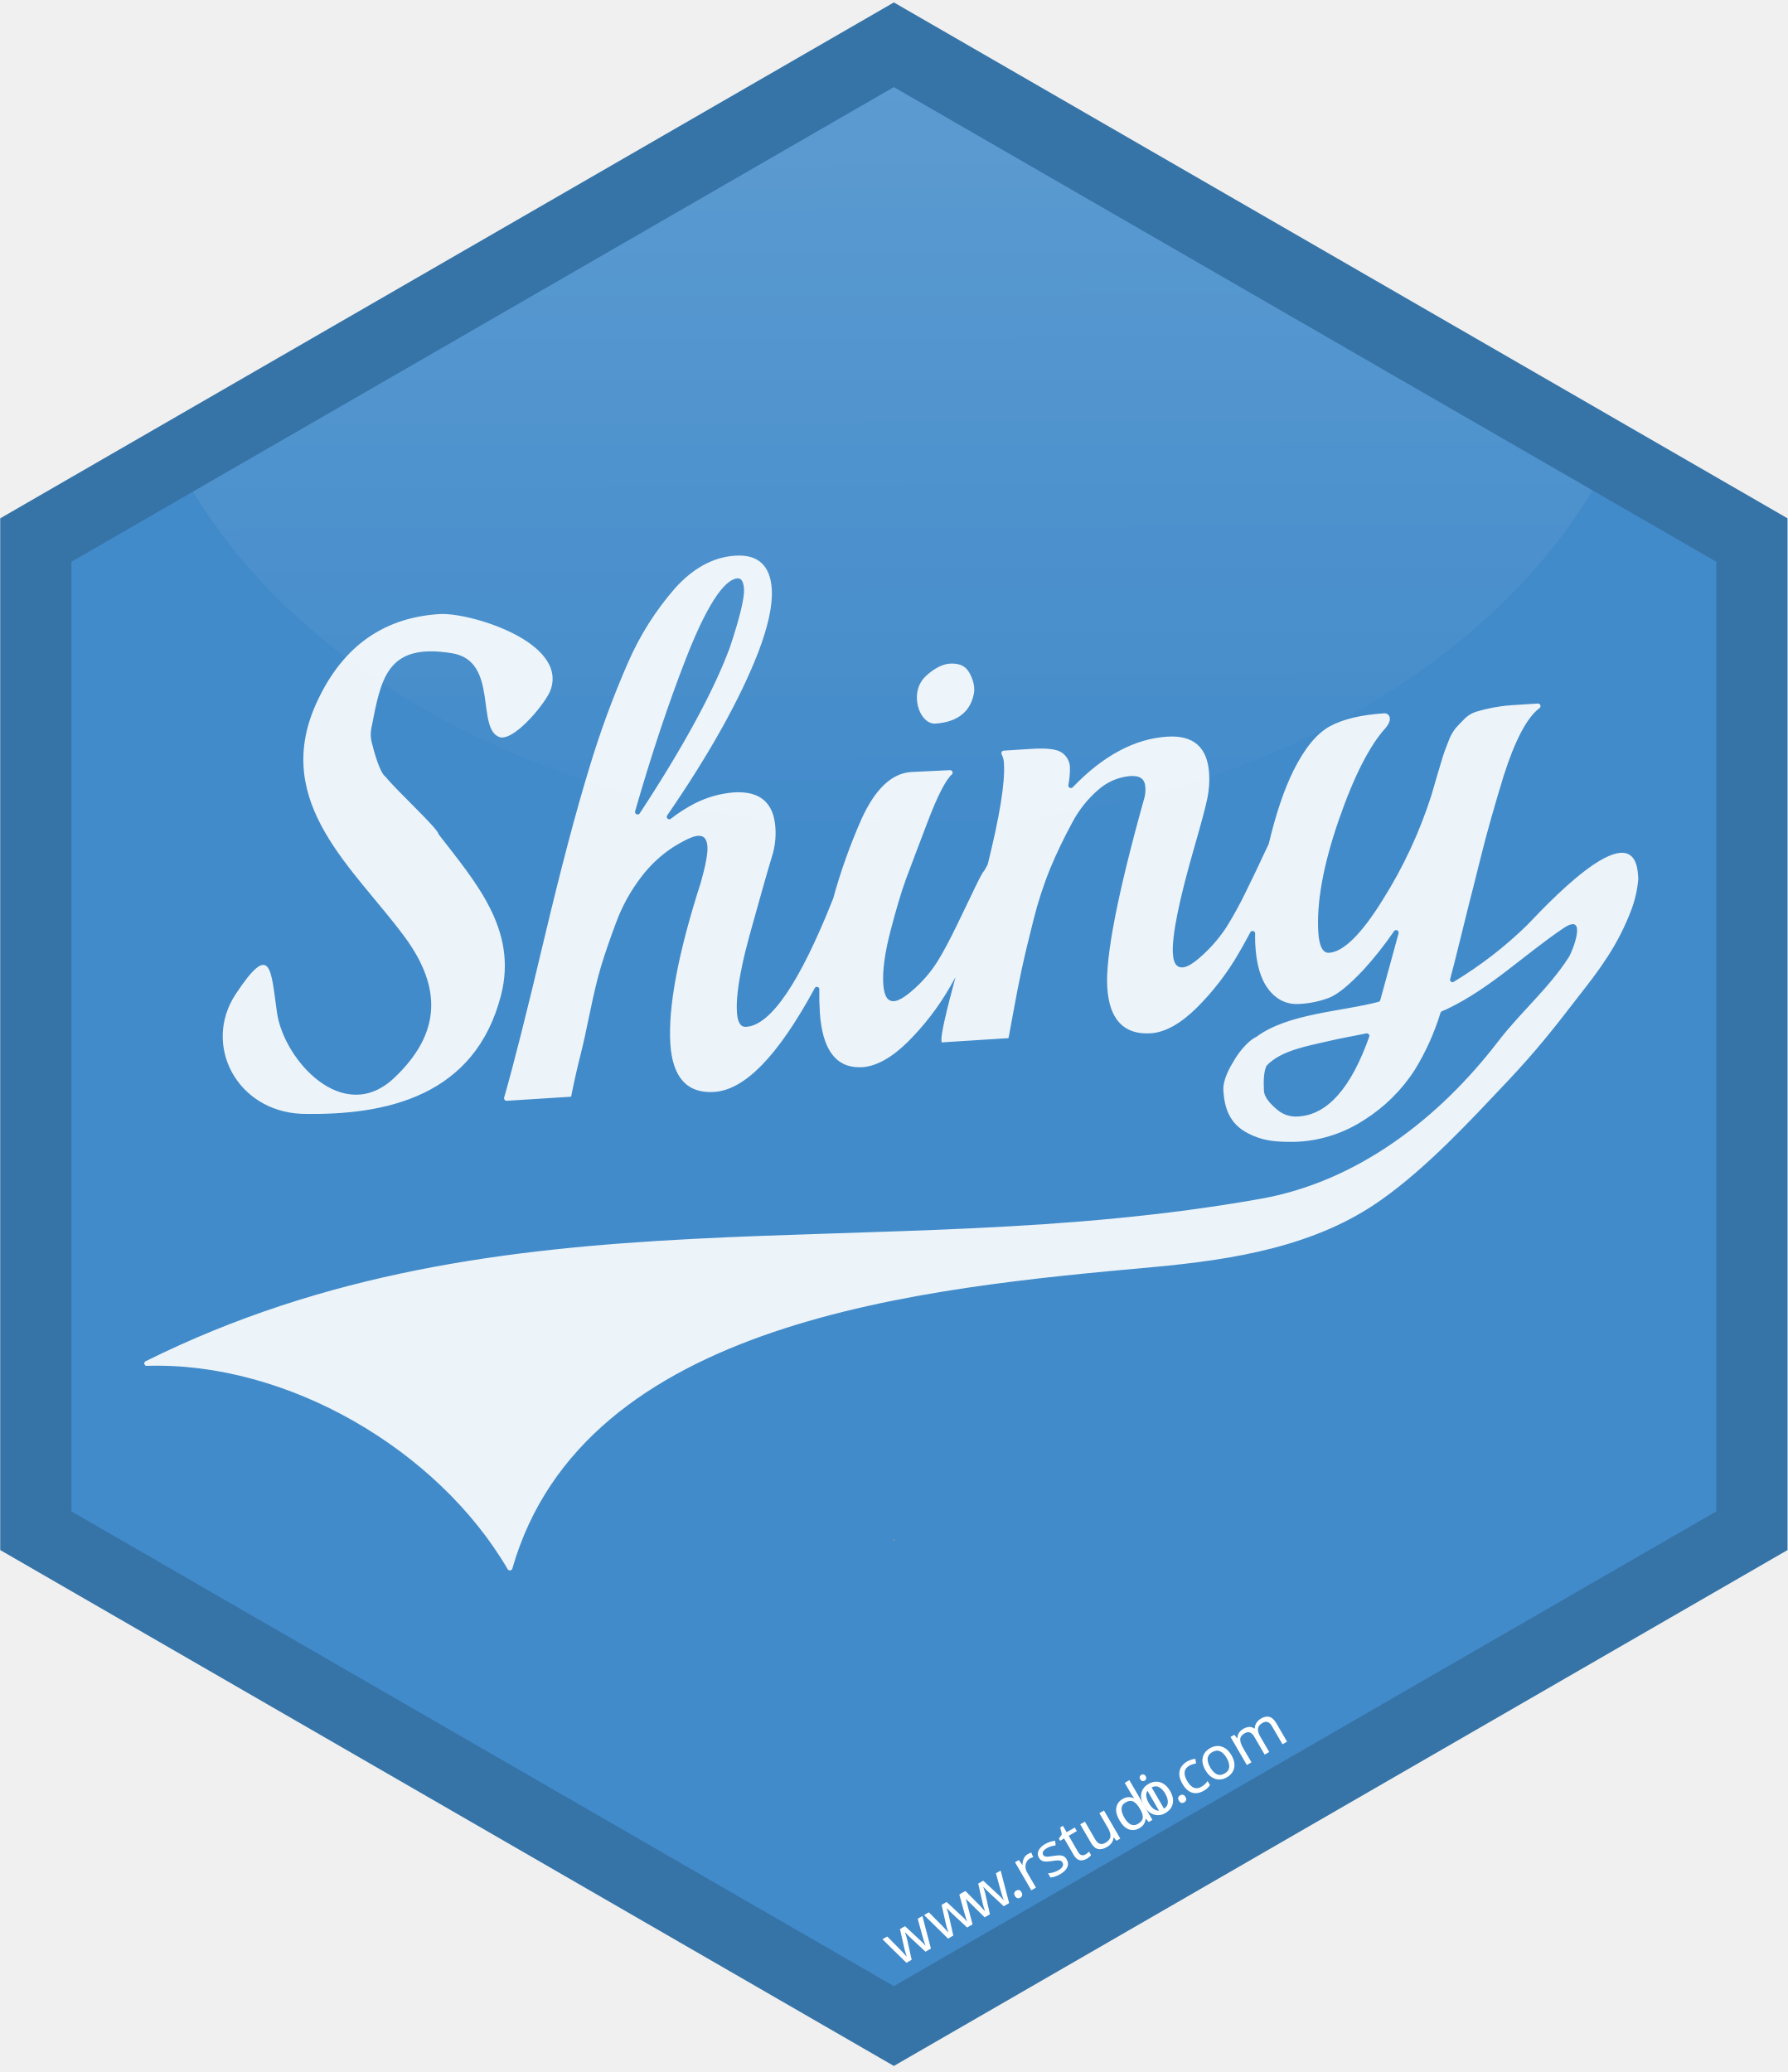
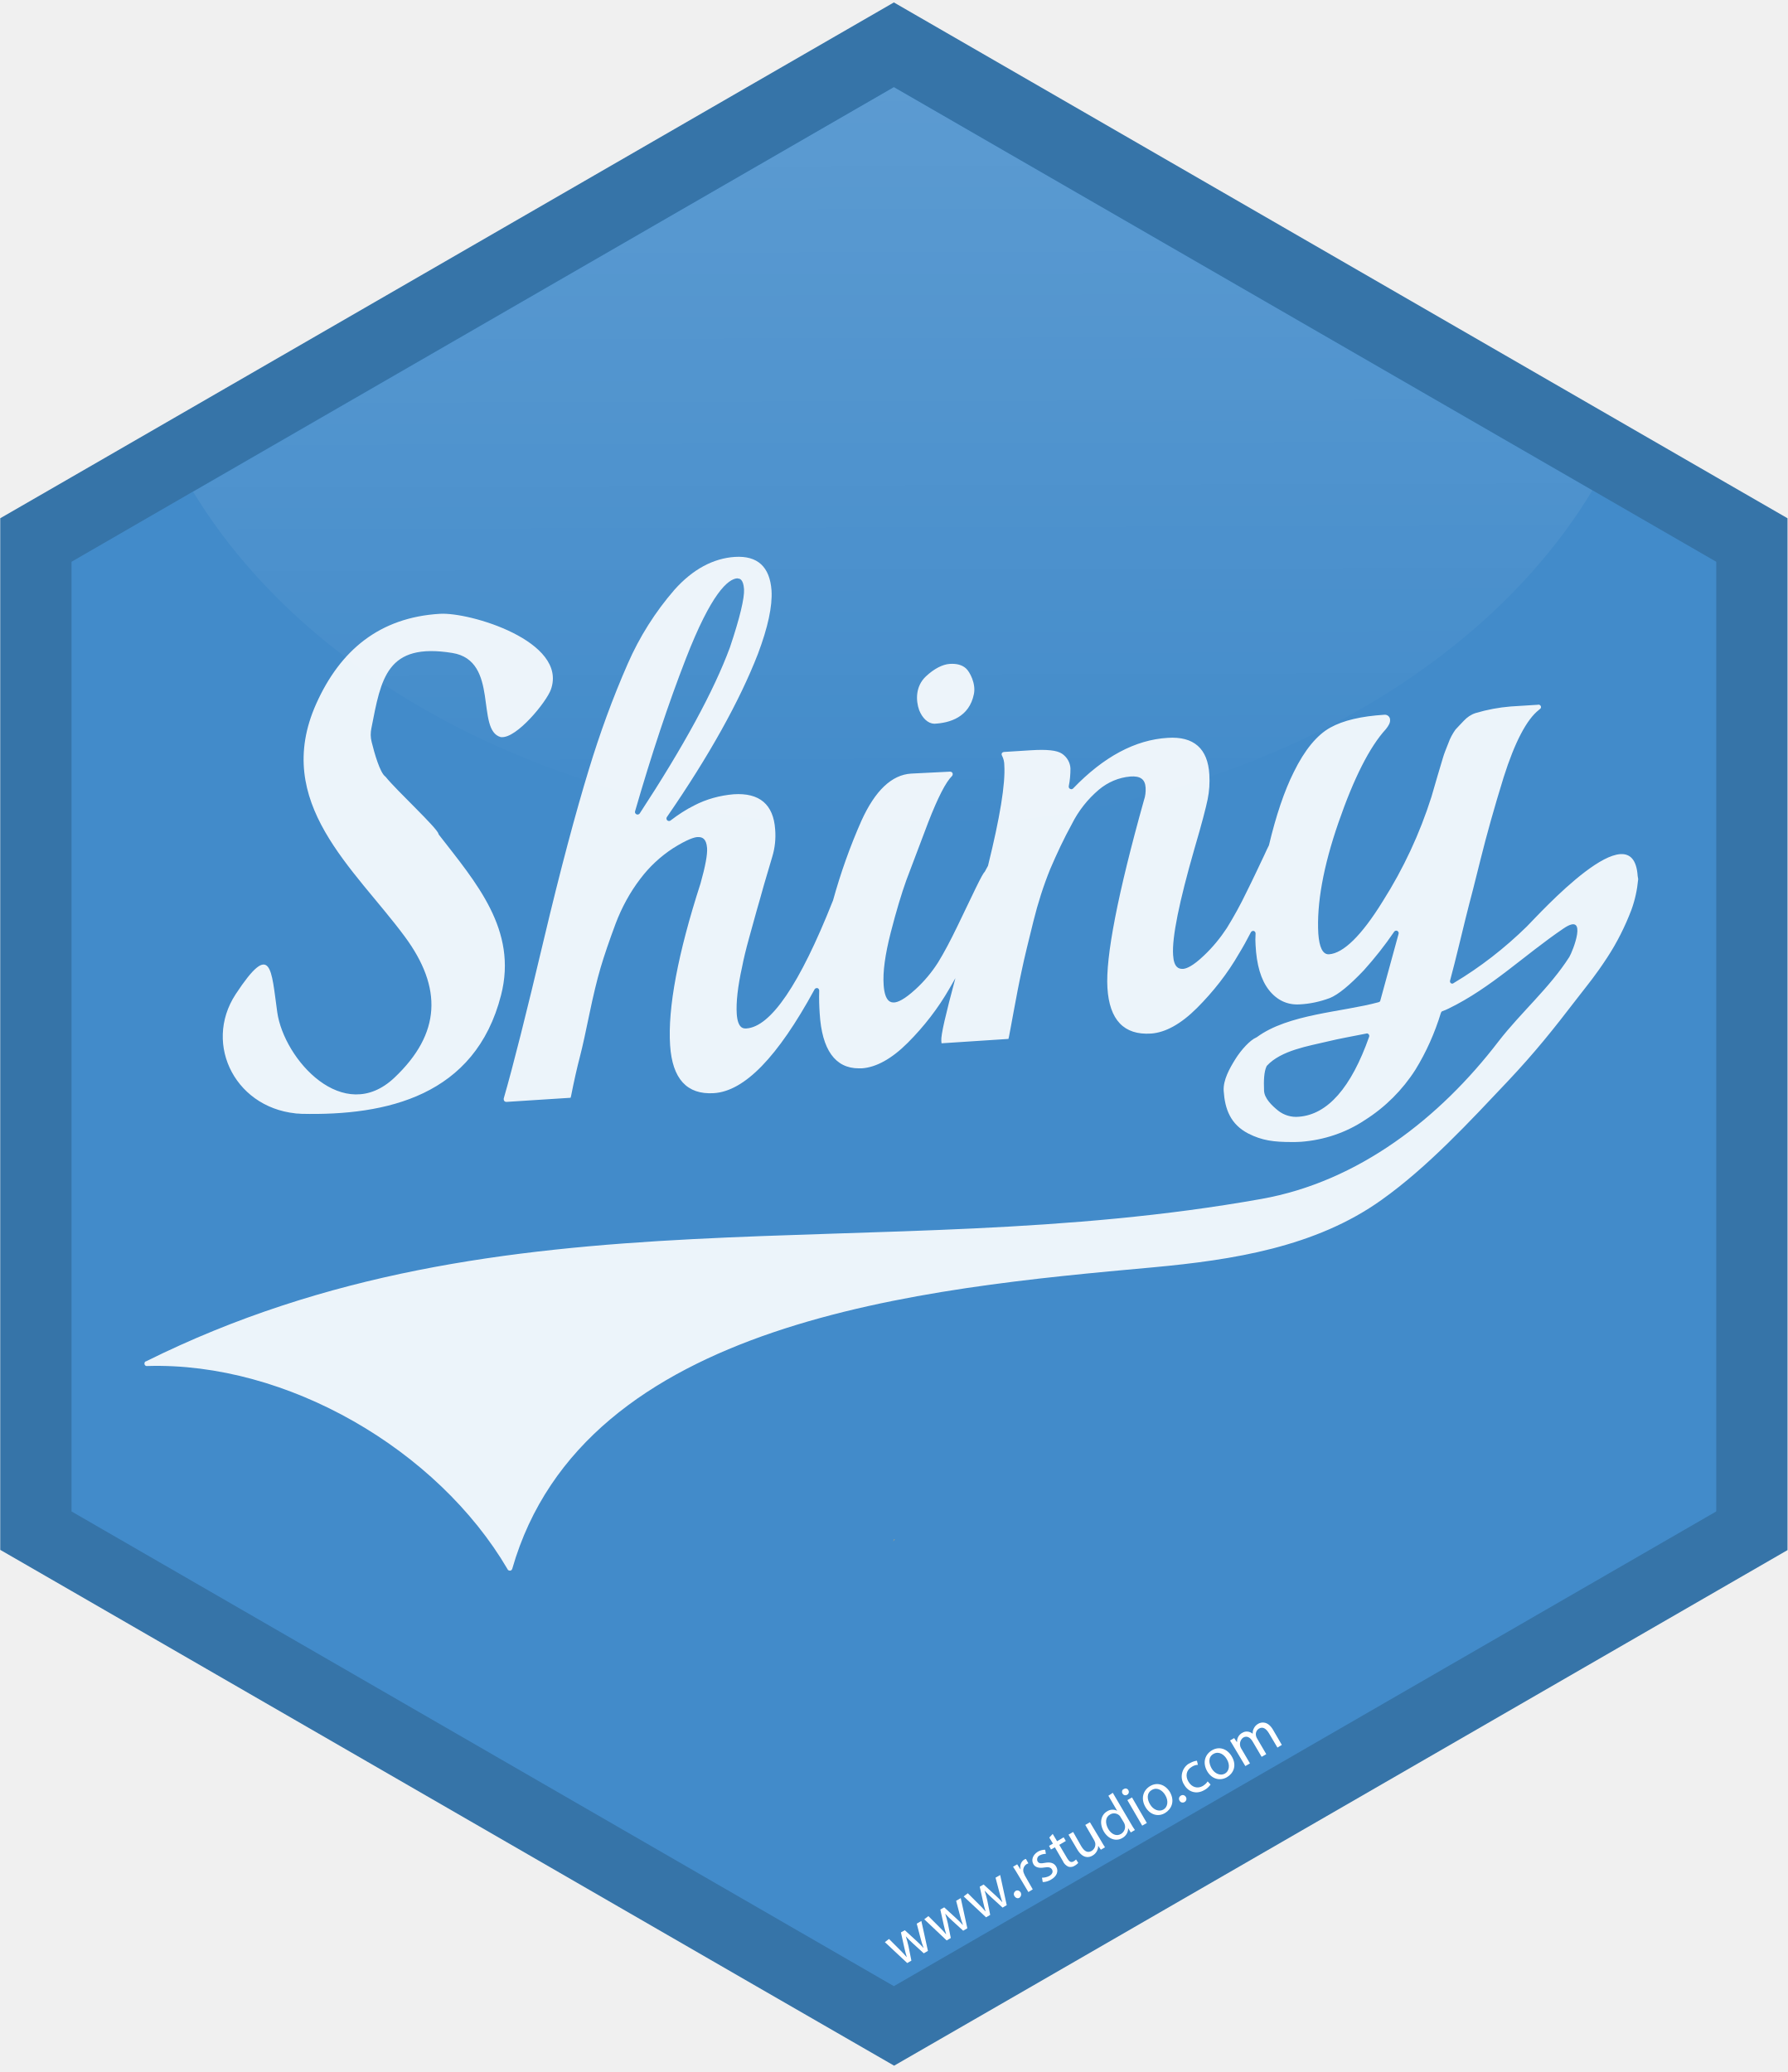
- <svg xmlns="http://www.w3.org/2000/svg" id="Layer_1" data-name="Layer 1" viewBox="0 0 735 852">
-   <defs>
-     <style>.cls-1{fill:none;}.cls-2{clip-path:url(#clip-path);}.cls-3{fill:#428bca;}.cls-4{opacity:0.25;fill:url(#linear-gradient);}.cls-5{fill:#3674a8;}.cls-6{fill:#e6b35a;}.cls-7{font-size:25px;font-family:MyriadPro-Regular, Myriad Pro;}.cls-13,.cls-7{fill:#fff;}.cls-8{letter-spacing:0.01em;}.cls-9{letter-spacing:-0.04em;}.cls-10{letter-spacing:-0.02em;}.cls-11{letter-spacing:-0.01em;}.cls-12{letter-spacing:0em;}.cls-13{opacity:0.9;}</style>
-     <clipPath id="clip-path">
-       <polygon class="cls-1" points="369.51 7.4 728.21 214.47 728.21 636.62 369.51 845.03 2.79 636.62 2.79 214.47 369.51 7.4" />
-     </clipPath>
-     <linearGradient id="linear-gradient" x1="366.25" y1="-122.39" x2="367.55" y2="341.13" gradientUnits="userSpaceOnUse">
-       <stop offset="0" stop-color="#fff" stop-opacity="0.83" />
-       <stop offset="0.56" stop-color="#fff" stop-opacity="0.37" />
-       <stop offset="1" stop-color="#fff" stop-opacity="0" />
-     </linearGradient>
-   </defs>
-   <g class="cls-2">
-     <circle class="cls-3" cx="365.5" cy="437.45" r="442.13" />
-     <ellipse class="cls-4" cx="366.89" cy="105.8" rx="315.24" ry="234.63" />
-   </g>
-   <path class="cls-5" d="M705.61,196.21,427.81,35.82,367.5,1,307.19,35.82,29.37,196.22.09,213.13V637.38l29.28,16.91,281.28,162.4,56.85,32.82,56.85-32.82L705.61,654.3l29.3-16.92V213.13Zm0,425.26L367.49,816.68,29.37,621.47V231L367.49,35.82h0L705.61,231Z" />
-   <path class="cls-6" d="M367,633.9c.29-.29.6-.59.93-.89h-.26Z" />
-   <text class="cls-7" transform="matrix(0.86, -0.5, 0.5, 0.86, 369.28, 809.1)">
-     <tspan class="cls-8">ww</tspan>
-     <tspan class="cls-9" x="37.4" y="0">w</tspan>
-     <tspan x="54.82" y="0">.rstudi</tspan>
-     <tspan class="cls-10" x="120.07" y="0">o</tspan>
-     <tspan x="133.2" y="0">.</tspan>
-     <tspan class="cls-11" x="138.37" y="0">c</tspan>
-     <tspan class="cls-12" x="149.42" y="0">om</tspan>
-   </text>
-   <path class="cls-13" d="M123.21,458h-.07C119.88,457.94,122.1,458,123.21,458Zm-.07,0-.65,0,1.68,0H124l-.79,0C123.78,458,124.06,458.06,123.14,458Zm.86,0c34.94.8,71.38-7.29,82-48.83,6.87-26.82-10.33-46.28-25.54-65.93a1.05,1.05,0,0,1-.21-.39c-.58-2.49-17.06-17.66-21.67-23.36a.85.85,0,0,0-.17-.16c-2.19-1.59-4.5-9.68-5.61-14.16a13.13,13.13,0,0,1-.13-5.69c4-20.35,6.19-35.33,33.26-30.85,19.45,3.22,9.39,31.75,19.85,34.61l.24,0c6.3.61,18.58-14.51,20.37-19.59,7-19.78-33.38-31.92-45.68-31.15-24.66,1.54-40.9,14.94-50.8,37-18.25,40.72,15.84,67.77,36.43,95.71,15.57,21.13,14.88,39.9-4.25,58-21,19.91-45.42-7.45-48.2-26.75-2.54-17.69-2.3-30-17.08-7.54C83.25,429.69,97.31,456.87,124,458Zm549.55-96.62a1.17,1.17,0,0,1,0,.15,47.31,47.31,0,0,1-2.85,12.58,99.69,99.69,0,0,1-9.91,19.48c-4.9,7.5-7.49,10.5-12.57,17.11-9.57,12.46-17,21.79-28.21,33.68-15.61,16.51-33,35.42-52,48.9C540.86,512.66,506.71,518,474.29,521,379.46,529.63,240,542.42,210.64,645a1.05,1.05,0,0,1-1.92.24C179.94,596,118.07,559.93,60.59,561.63a1,1,0,0,1-.5-2c147.83-73.41,298.8-38.21,458.37-66.72,39.89-7.13,73.38-33.26,97.53-64.75,9.15-11.93,21-22,29.08-34.7,1.33-2.08,8-18.78-2.38-11.73-16.12,10.91-29.69,24.39-47.21,32.92-.76.37-1.65.75-2.62,1.14a1.07,1.07,0,0,0-.62.66,101.16,101.16,0,0,1-10.51,23.36,67.43,67.43,0,0,1-20.81,20.67,55.46,55.46,0,0,1-26.24,8.93c-1.29.08-2.55.12-3.79.12-7.41,0-12.17-.6-17.86-3.55-7.32-3.79-9.59-10-10.06-17.52-.28-4.46,2.54-9.41,4.82-13.12s6-7.79,8.63-8.93l.18-.1c13-9.65,35.12-10.34,50.15-14.35a1,1,0,0,0,.74-.74L575,383.78a1.05,1.05,0,0,0-1.88-.87,144.2,144.2,0,0,1-12.55,15.87c-5.88,6.25-10.46,10-14,11.45a39.5,39.5,0,0,1-12.4,2.59c-5.05.32-9.29-1.68-12.6-5.94s-5.06-10.39-5.49-18.6c-.07-1.34-.09-2.79-.05-4.35a1.05,1.05,0,0,0-2-.52q-2.48,4.64-4.8,8.64A107.55,107.55,0,0,1,492,414.41c-6.65,6.57-13,10.09-18.86,10.47-11.05.71-17.07-5.64-17.9-18.79-.81-12.6,4.25-38.54,15-77.12a13.64,13.64,0,0,0,.67-5.21c-.22-3.48-2.19-4.9-6.27-4.65a22.68,22.68,0,0,0-12.84,5.42,46.26,46.26,0,0,0-11.16,14.07,199.43,199.43,0,0,0-8.85,18.48,155.64,155.64,0,0,0-6.93,21.36c-2.05,8.06-3.67,14.85-4.81,20.16-1.17,5.47-2.31,11.29-3.39,17.32-.76,4.2-1.7,9.38-1.88,10.19l-.18.77-27.47,1.75-.07-1c-.15-2.39,1.75-10.9,5.77-25.79-.8,1.44-1.59,2.84-2.36,4.17a107.56,107.56,0,0,1-17.2,22.36c-6.64,6.57-13,10.09-18.86,10.47-.42,0-.83,0-1.23,0-9.74,0-15.17-7.62-16.12-22.64q-.29-4.48-.22-9.13a1,1,0,0,0-2-.52C319.8,434.26,306.22,448.2,293.61,449c-11.06.72-17.09-5.93-18-19.66-1-15.29,3.25-37.68,12.54-66.54,2-7.1,2.87-12,2.71-14.6-.25-4-2.06-4.51-3.61-4.51h-.39c-1.32.08-4.13.95-10,4.58a52,52,0,0,0-13.37,12.53,71.06,71.06,0,0,0-10.19,18.54c-2.62,7-4.72,13.1-6.24,18.19s-3,11.37-4.49,18.64-2.84,13.44-4,18-2.4,9.93-3.61,16l-.16.79-26.44,1.68a1.05,1.05,0,0,1-1.08-1.34h0c3.89-13.54,9.4-35.42,16.4-65S237,333,242.22,315.94a383.21,383.21,0,0,1,16-43.55A118.21,118.21,0,0,1,277.42,242c7.5-8.39,15.85-12.93,24.82-13.51,9.39-.61,14.44,4,15.07,13.75.41,6.48-1.47,15.25-5.6,26.07-7.53,19.33-20.06,41.76-37.3,66.84a1,1,0,0,0,1.5,1.43,64.62,64.62,0,0,1,9.61-6.15,42.81,42.81,0,0,1,16.17-4.6c10.71-.68,16.44,4.21,17.1,14.49a31.47,31.47,0,0,1-1.21,11.19q-1.53,5-3.37,11.52t-3,10.65c-.8,2.77-1.84,6.5-3.13,11.22s-2.27,8.75-2.93,12c-1.75,8.13-2.48,14.62-2.18,19.33.38,6,2.78,6,3.57,6h.27c10.08-.64,22-18.2,35.51-52.2.06-.18.13-.31.2-.47a233.51,233.51,0,0,1,11.69-32.81c5.58-12.31,12.44-18.79,20.4-19.3l15.94-.77a1.05,1.05,0,0,1,.77,1.82l-.05,0c-2.54,2.37-5.83,8.8-9.77,19.12-4.25,11.13-7.09,18.69-9,23.79-1.94,5.29-4.09,12.53-6.42,21.52s-3.29,16.19-2.94,21.65c.45,7.1,3.23,7.1,4.14,7.1h.3c1.4-.09,4-1.1,8.67-5.4a53.2,53.2,0,0,0,9.31-11.13c2.35-3.84,5-8.82,7.89-14.79s5.39-11.18,7.5-15.58c2.25-4.7,3.2-6.32,3.8-6.89l1.32-2.41c4.93-19.77,7.18-33.72,6.69-41.42a8.43,8.43,0,0,0-.91-3.79h0a1.05,1.05,0,0,1,.82-1.61l11.1-.71c6.49-.41,10.59.05,12.67,1.44a7.62,7.62,0,0,1,3.46,6.14,37.29,37.29,0,0,1-.66,7.3,1.05,1.05,0,0,0,1.8.89c12.46-13,25.53-20,38.93-20.81,10.73-.69,16.46,4.41,17.14,15.07a39.36,39.36,0,0,1-.71,10.2c-.68,3.39-2.44,10-5.37,20.17-6.31,21.87-9.28,36.59-8.82,43.78.33,5.08,2.3,5.66,3.76,5.66h.32c1.39-.09,4-1.12,8.65-5.53A60.68,60.68,0,0,0,504.39,381a161,161,0,0,0,8-14.65c2.86-5.83,5.34-11,7.36-15.4.73-1.59,1.32-2.81,1.8-3.78a1,1,0,0,0,.08-.21c2.9-12.22,6.31-22.33,10.15-30.07,4.55-9.17,9.6-15.32,15-18.26s12.84-4.7,22.29-5.31h0a2.13,2.13,0,0,1,2.33,2.15c.07,1.07-.47,2.31-1.65,3.77-6.69,7.31-13.23,20.2-19.49,38.39s-9,33.55-8.27,45.69c.36,5.62,1.78,8.47,4.2,8.47h.24c5.92-.38,13.36-7.73,22.09-21.84a187.39,187.39,0,0,0,19.95-42.85c.58-2,1.41-4.82,2.5-8.56s1.86-6.34,2.31-7.73,1.2-3.44,2.18-5.87a19.1,19.1,0,0,1,2.94-5.45q1.24-1.4,3.39-3.59a12,12,0,0,1,4.93-3.19A66.52,66.52,0,0,1,621.14,290l11.1-.71a1.05,1.05,0,0,1,.71,1.88l-.22.17c-5,3.85-9.91,13.17-14.53,27.7-3.76,12.29-7,23.67-9.49,33.8s-4.1,16.3-4.66,18.46-1.92,7.64-3.9,15.77c-1.5,6.16-2.81,11.31-3.91,15.4a1,1,0,0,0,1.56,1.17,165.08,165.08,0,0,0,30-23.18c5.12-5.14,43.8-48.1,45.64-20.77ZM303.23,237.81c-3.92.25-10.77,6.17-21.22,33-7.23,18.55-14.24,39.63-20.9,62.8a1.06,1.06,0,0,0,1.89.87c18-27.45,30.47-50.4,37.09-68.31,4.08-12.25,6-20.3,5.81-23.9-.28-4.44-1.95-4.44-2.49-4.44ZM562.93,426.3a1.05,1.05,0,0,0-1.22-1.37c-5.38,1.14-10.82,2-16.13,3.31-7.53,1.79-18.92,3.64-24.74,9.87a1.13,1.13,0,0,0-.2.3c-1,2.17-1.24,5.7-1,10.09.2,3.1,3.21,5.95,5.8,8.08a11.71,11.71,0,0,0,8.54,2.49C545.83,458.31,555.52,447.28,562.93,426.3ZM384.1,297.56h.09c6.35-.33,14.31-2.68,16.18-12.22.88-4.29-1.7-9.21-3.33-10.64s-3.82-2-6.67-1.81-6.38,2-9.7,5.08c-4.38,4.08-4.25,10-2.81,13.89C379.16,295.28,381.55,297.47,384.1,297.56Z" />
+ <svg xmlns="http://www.w3.org/2000/svg" version="1.1" id="Layer_1" x="0px" y="0px" viewBox="0 0 735 852" style="enable-background:new 0 0 735 852;" xml:space="preserve">
+   <style type="text/css">
+ 	.st0{fill:#428BCA;}
+ 	.st1{opacity:0.25;fill:url(#SVGID_1_);enable-background:new    ;}
+ 	.st2{fill:#3674A8;}
+ 	.st3{fill:#E6B35A;}
+ 	.st4{fill:#FFFFFF;}
+ 	.st5{opacity:0.9;fill:#FFFFFF;enable-background:new    ;}
+ </style>
+   <path class="st0" d="M715.1,226.8L366.9,16l-347,210.8v401.5L367.5,829l347.6-200.7V226.8z" />
+   <linearGradient id="SVGID_1_" gradientUnits="userSpaceOnUse" x1="366.14" y1="-182.39" x2="367.44" y2="281.13" gradientTransform="matrix(1 0 0 1 0 60)">
+     <stop offset="0" style="stop-color:#FFFFFF;stop-opacity:0.83" />
+     <stop offset="0.56" style="stop-color:#FFFFFF;stop-opacity:0.37" />
+     <stop offset="1" style="stop-color:#FFFFFF;stop-opacity:0" />
+   </linearGradient>
+   <path class="st1" d="M366.9,340.4c128.2,0,238.6-57,287.8-138.8L367.5,35.8l0,0L79.4,202.2C128.8,283.7,238.9,340.4,366.9,340.4z" />
+   <path class="st2" d="M734.9,637.4V213.1l-29.3-16.9L427.8,35.8L367.5,1l-60.3,34.8L29.4,196.2L0.1,213.1v424.2l29.3,16.9  l281.3,162.4l56.9,32.8l56.9-32.8l281.3-162.4L734.9,637.4z M29.4,621.5V231l50-28.9L367.5,35.8l0,0l287.2,165.8l50.9,29.4v390.5  L367.5,816.7L29.4,621.5z" />
+   <path class="st3" d="M367,633.9c0.3-0.3,0.6-0.6,0.9-0.9h-0.3C367.5,633.3,367.3,633.6,367,633.9z" />
+   <path class="st4" d="M365.5,797.3l4.5,4.5c1,1,1.9,1.9,2.7,2.9h0.1c-0.4-1.2-0.7-2.5-1-3.8l-1.4-6.3l1.6-0.9l4.7,4.3  c1.1,1,2.1,2,2.9,2.9h0.1c-0.5-1.3-0.9-2.5-1.2-3.8l-1.6-6.1l1.9-1.1l2.7,12.3l-1.7,1l-4.5-4.1c-1-0.9-2-1.9-2.9-2.9l0,0  c0.4,1.3,0.8,2.6,1.1,4l1.2,6l-1.7,1l-9.2-8.6L365.5,797.3z" />
+   <path class="st4" d="M381.7,787.9l4.5,4.5c1,1,1.9,1.9,2.7,2.9h0.1c-0.4-1.2-0.7-2.5-1-3.8l-1.4-6.3l1.6-0.9l4.7,4.3  c1.1,1,2.1,2,2.9,2.9h0.1c-0.5-1.3-0.9-2.5-1.2-3.8l-1.6-6.1l1.9-1.1l2.7,12.4l-1.7,1l-4.5-4.1c-1-0.9-2-1.9-2.9-2.9l0,0  c0.4,1.3,0.8,2.6,1.1,4l1.2,6l-1.7,1l-9.2-8.7L381.7,787.9z" />
+   <path class="st4" d="M397.9,778.5l4.5,4.5c1,1,1.9,1.9,2.7,2.9h0.1c-0.4-1.2-0.7-2.5-1-3.8l-1.4-6.3l1.6-0.9l4.7,4.3  c1.1,1,2.1,2,2.9,2.9h0.1c-0.5-1.3-0.8-2.6-1.2-3.9l-1.6-6.1l1.9-1.1l2.7,12.4l-1.7,1l-4.5-4.1c-1-0.9-2-1.9-2.9-2.9l0,0  c0.4,1.3,0.8,2.6,1.1,4l1.2,6l-1.7,1l-9.2-8.6L397.9,778.5z" />
+   <path class="st4" d="M417.1,779.7c-0.5-0.7-0.3-1.6,0.4-2.1c0,0,0.1,0,0.1-0.1c0.8-0.4,1.7,0,2.1,0.8c0.3,0.7,0.1,1.5-0.5,2  C418.5,780.8,417.6,780.5,417.1,779.7C417.2,779.8,417.1,779.8,417.1,779.7z" />
+   <path class="st4" d="M418.5,770.8c-0.7-1.2-1.4-2.3-2-3.2l1.7-1l1.3,2h0.1c-0.4-1.5,0.2-3.2,1.6-4c0.2-0.1,0.4-0.2,0.6-0.2l1,1.8  c-0.2,0.1-0.5,0.2-0.7,0.3c-1.3,0.8-1.8,2.5-1.1,3.9c0.1,0.3,0.3,0.6,0.4,0.9l3.2,5.6l-1.8,1.1L418.5,770.8z" />
+   <path class="st4" d="M428.4,772.1c1,0,2-0.2,3-0.7c1.4-0.8,1.6-1.9,1.1-2.7s-1.4-1.1-3.1-0.8c-2.3,0.4-3.8-0.1-4.5-1.3  c-1-1.7-0.4-3.8,1.8-5.2c0.9-0.5,1.9-0.8,3-0.8l0.3,1.7c-0.9,0-1.7,0.2-2.5,0.6c-0.9,0.4-1.3,1.4-1,2.3c0,0.1,0,0.1,0.1,0.2  c0.5,0.9,1.4,0.9,3,0.6c2.2-0.4,3.7,0,4.6,1.5c1.1,1.8,0.4,4-2.1,5.4c-1,0.6-2.2,1-3.4,1L428.4,772.1z" />
+   <path class="st4" d="M432.8,754.1l1.8,3l2.7-1.6l0.9,1.5l-2.7,1.6l3.3,5.6c0.8,1.3,1.5,1.8,2.6,1.2c0.4-0.2,0.7-0.5,1-0.8l0.9,1.4  c-0.4,0.5-1,0.9-1.5,1.2c-0.7,0.5-1.7,0.6-2.5,0.4c-1-0.4-1.9-1.3-2.3-2.3l-3.3-5.7l-1.6,0.9l-0.8-1.5l1.6-0.9l-1.5-2.5L432.8,754.1  z" />
+   <path class="st4" d="M452.6,756.8c0.6,1.1,1.2,2,1.7,2.8l-1.7,1l-1.1-1.6l0,0c0,1.7-0.9,3.2-2.3,4c-1.6,1-4.1,1.2-6.3-2.5l-3.6-6.1  l1.9-1.1l3.3,5.8c1.2,2,2.5,3,4.3,2c1.1-0.7,1.7-1.9,1.5-3.2c-0.1-0.4-0.2-0.7-0.4-1.1l-3.7-6.4l1.9-1.1L452.6,756.8z" />
+   <path class="st4" d="M457.5,737.2l7.4,12.6c0.5,0.9,1.2,2,1.7,2.7l-1.7,1l-1.1-1.8l0,0c0.1,1.7-0.9,3.3-2.4,4.1  c-2.5,1.5-5.7,0.5-7.6-2.7c-2-3.5-1.1-6.9,1.4-8.3c1.2-0.8,2.8-0.9,4.1-0.2l0,0l-3.6-6.2L457.5,737.2z M460.9,747.5  c-0.2-0.3-0.3-0.5-0.5-0.8c-1-1.1-2.7-1.4-4-0.6c-2,1.1-2.1,3.5-0.8,5.9c1.2,2.1,3.3,3.3,5.3,2.1c1.3-0.8,2-2.4,1.5-3.9  c-0.1-0.3-0.2-0.6-0.4-0.9L460.9,747.5z" />
+   <path class="st4" d="M463.9,736.1c0.4,0.7,0.2,1.5-0.5,1.9s-1.5,0.2-1.9-0.5c-0.4-0.6-0.2-1.5,0.4-1.8c0,0,0,0,0.1,0  C462.6,735.2,463.5,735.4,463.9,736.1C463.9,736,463.9,736,463.9,736.1z M469.6,750.7l-6.1-10.5l1.9-1.1l6.1,10.5L469.6,750.7z" />
+   <path class="st4" d="M481,736.9c2.2,3.9,0.5,7.1-2,8.6c-2.8,1.7-6.2,0.8-8.1-2.5c-2-3.5-0.9-6.9,2-8.6S479.1,733.8,481,736.9z   M472.8,741.9c1.3,2.3,3.7,3.2,5.5,2.2s2.2-3.6,0.8-5.9c-1-1.8-3.2-3.5-5.5-2.2S471.6,739.9,472.8,741.9L472.8,741.9z" />
+   <path class="st4" d="M484.9,740.3c-0.4-0.7-0.1-1.6,0.7-2c0.7-0.4,1.6-0.1,2,0.7c0.4,0.7,0.1,1.6-0.6,2s-1.6,0.2-2-0.5  C484.9,740.4,484.9,740.3,484.9,740.3z" />
+   <path class="st4" d="M497.7,733.8c-0.7,1-1.6,1.8-2.6,2.3c-3.1,1.8-6.5,0.9-8.3-2.3c-1.8-2.8-1-6.6,1.8-8.5c0.2-0.1,0.4-0.2,0.6-0.3  c0.9-0.5,1.9-0.9,2.9-1l0.4,1.7c-0.9,0-1.7,0.3-2.5,0.8c-2.4,1.4-2.7,3.9-1.4,6.1c1.4,2.4,3.8,3,5.9,1.8c0.8-0.5,1.5-1.1,2-1.9  L497.7,733.8z" />
+   <path class="st4" d="M506.4,722.2c2.3,3.9,0.6,7.1-2,8.6c-2.8,1.6-6.2,0.8-8.1-2.5c-2-3.5-0.9-6.9,2-8.6S504.5,719,506.4,722.2z   M498.1,727.1c1.3,2.3,3.7,3.2,5.5,2.2s2.2-3.6,0.8-5.9c-1-1.8-3.2-3.5-5.5-2.2S497,725.1,498.1,727.1z" />
+   <path class="st4" d="M507.4,718.5c-0.6-1.1-1.2-2-1.7-2.8l1.7-1l1.1,1.6h0.1c-0.1-1.6,0.8-3.1,2.2-3.8c1.3-0.8,3-0.6,4.2,0.4l0,0  c0-0.7,0.1-1.4,0.4-2c0.4-0.9,1-1.6,1.9-2.1c1.4-0.8,4-1.1,6.1,2.5l3.6,6.2l-1.8,1.1l-3.5-5.9c-1.2-2-2.6-2.8-4.1-1.9  c-1,0.6-1.5,1.8-1.2,3c0.1,0.4,0.2,0.7,0.4,1l3.8,6.5l-1.9,1.1l-3.7-6.3c-1-1.7-2.4-2.5-3.9-1.6c-1.3,1-1.7,2.8-0.9,4.3l3.7,6.3  l-1.9,1.1L507.4,718.5z" />
+   <path class="st5" d="M123.2,458L123.2,458C119.9,457.9,122.1,458,123.2,458z M123.1,458c-3.2-0.1-1.8,0-0.7,0h1.7H124H123.1  C123.8,458,124.1,458.1,123.1,458z M124,458c34.9,0.8,71.4-7.3,82-48.8c6.9-26.8-10.3-46.3-25.5-65.9c-0.1-0.1-0.2-0.2-0.2-0.4  c-0.6-2.5-17.1-17.7-21.7-23.4c0-0.1-0.1-0.1-0.2-0.2c-2.2-1.6-4.5-9.7-5.6-14.2c-0.5-1.9-0.5-3.8-0.1-5.7  c4-20.4,6.2-35.3,33.3-30.9c19.5,3.2,9.4,31.8,19.9,34.6h0.2c6.3,0.6,18.6-14.5,20.4-19.6c7-19.8-33.4-31.9-45.7-31.1  c-24.7,1.5-40.9,14.9-50.8,37c-18.2,40.7,15.8,67.8,36.4,95.7c15.6,21.1,14.9,39.9-4.2,58c-21,19.9-45.4-7.5-48.2-26.8  c-2.5-17.7-2.3-30-17.1-7.5C83.2,429.7,97.3,456.9,124,458L124,458z M673.5,361.4v0.2c-0.4,4.3-1.3,8.5-2.8,12.6  c-2.6,6.8-5.9,13.4-9.9,19.5c-4.9,7.5-7.5,10.5-12.6,17.1c-9.6,12.5-17,21.8-28.2,33.7c-15.6,16.5-33,35.4-52,48.9  c-27.1,19.4-61.3,24.7-93.7,27.7c-94.8,8.6-234.3,21.4-263.7,124c-0.2,0.6-0.7,0.9-1.3,0.7c-0.3-0.1-0.5-0.2-0.6-0.5  C179.9,596.1,118,560,60.6,561.7c-0.6,0.1-1.1-0.2-1.2-0.8s0.2-1.1,0.8-1.2C208,486.3,359,521.5,518.6,493  c39.9-7.1,73.4-33.3,97.5-64.8c9.2-11.9,21-22,29.1-34.7c1.3-2.1,8-18.8-2.4-11.7c-16.1,10.9-29.7,24.4-47.2,32.9  c-0.8,0.4-1.7,0.8-2.6,1.1c-0.3,0.1-0.5,0.4-0.6,0.7c-2.5,8.2-6,16.1-10.5,23.4c-5.3,8.3-12.4,15.4-20.8,20.7  c-7.8,5.2-16.9,8.2-26.2,8.9c-1.3,0.1-2.5,0.1-3.8,0.1c-7.4,0-12.2-0.6-17.9-3.5c-7.3-3.8-9.6-10-10.1-17.5  c-0.3-4.5,2.5-9.4,4.8-13.1s6-7.8,8.6-8.9l0.2-0.1c13-9.6,35.1-10.3,50.1-14.4c0.4-0.1,0.7-0.4,0.7-0.7L575,384  c0.2-0.6-0.2-1.1-0.7-1.3c-0.4-0.1-0.9,0.1-1.1,0.4c-3.8,5.6-8,10.9-12.5,15.9c-5.9,6.2-10.5,10-14,11.4c-4,1.5-8.2,2.4-12.4,2.6  c-5,0.3-9.3-1.7-12.6-5.9s-5.1-10.4-5.5-18.6c-0.1-1.3-0.1-2.8,0-4.4c0.1-0.6-0.2-1.1-0.7-1.3c-0.6-0.1-1.1,0.2-1.3,0.7  c-1.6,3.1-3.2,6-4.8,8.6c-4.7,8.2-10.6,15.7-17.3,22.4c-6.6,6.6-13,10.1-18.9,10.5c-11.1,0.7-17.1-5.6-17.9-18.8  c-0.8-12.6,4.2-38.5,15-77.1c0.6-1.7,0.8-3.5,0.7-5.2c-0.2-3.5-2.2-4.9-6.3-4.6c-4.7,0.4-9.2,2.3-12.9,5.4  c-4.6,3.9-8.4,8.7-11.1,14.1c-3.3,6-6.2,12.2-8.9,18.5c-2.8,6.9-5.1,14.1-6.9,21.4c-2,8.1-3.7,14.9-4.8,20.2  c-1.2,5.5-2.3,11.3-3.4,17.3c-0.8,4.2-1.7,9.4-1.9,10.2l-0.2,0.8l-27.5,1.8l-0.1-1c-0.2-2.4,1.8-10.9,5.8-25.8  c-0.8,1.4-1.6,2.8-2.4,4.2c-4.7,8.2-10.5,15.7-17.2,22.4c-6.6,6.6-13,10.1-18.9,10.5c-0.4,0-0.8,0-1.2,0c-9.7,0-15.2-7.6-16.1-22.6  c-0.2-3-0.3-6-0.2-9.1c0.1-0.6-0.2-1.1-0.7-1.3c-0.6-0.1-1.1,0.2-1.3,0.7c-15.1,27.7-28.7,41.7-41.3,42.5  c-11.1,0.7-17.1-5.9-18-19.7c-1-15.3,3.2-37.7,12.5-66.5c2-7.1,2.9-12,2.7-14.6c-0.3-4-2.1-4.5-3.6-4.5h-0.4  c-1.3,0.1-4.1,0.9-10,4.6c-5.2,3.4-9.7,7.6-13.4,12.5c-4.3,5.6-7.7,11.9-10.2,18.5c-2.6,7-4.7,13.1-6.2,18.2s-3,11.4-4.5,18.6  s-2.8,13.4-4,18s-2.4,9.9-3.6,16l-0.2,0.8l-26.4,1.7c-0.6,0-1.1-0.4-1.1-1c0-0.1,0-0.2,0-0.4l0,0c3.9-13.5,9.4-35.4,16.4-65  s13.4-53.3,18.6-70.3c4.5-14.8,9.8-29.4,16-43.5c4.8-11,11.3-21.3,19.2-30.4c7.5-8.4,15.9-12.9,24.8-13.5  c9.4-0.6,14.4,4.1,15.1,13.8c0.4,6.5-1.5,15.2-5.6,26.1c-7.5,19.3-20,41.8-37.3,66.9c-0.4,0.4-0.4,1.1,0,1.5s1.1,0.4,1.5,0  c3-2.3,6.2-4.4,9.6-6.1c5-2.6,10.5-4.1,16.2-4.6c10.7-0.7,16.4,4.2,17.1,14.5c0.3,3.8-0.1,7.6-1.2,11.2c-1,3.3-2.1,7.2-3.4,11.5  c-1.2,4.3-2.2,7.9-3,10.6c-0.8,2.8-1.8,6.5-3.1,11.2s-2.3,8.8-2.9,12c-1.8,8.1-2.5,14.6-2.2,19.3c0.4,6,2.8,6,3.6,6h0.3  c10.1-0.6,22-18.2,35.5-52.2c0.1-0.2,0.1-0.3,0.2-0.5c3.1-11.2,7-22.2,11.7-32.8c5.6-12.3,12.4-18.8,20.4-19.3l16-0.8  c0.6,0,1.1,0.4,1.1,1c0,0.3-0.1,0.6-0.3,0.8l0,0c-2.5,2.4-5.8,8.8-9.8,19.1c-4.2,11.1-7.1,18.7-9,23.8c-1.9,5.3-4.1,12.5-6.4,21.5  s-3.3,16.2-2.9,21.6c0.5,7.1,3.2,7.1,4.1,7.1h0.3c1.4-0.1,4-1.1,8.7-5.4c3.6-3.3,6.7-7,9.3-11.1c2.4-3.9,5-8.8,7.9-14.8  s5.4-11.2,7.5-15.6c2.3-4.7,3.2-6.3,3.8-6.9l1.3-2.4c4.9-19.8,7.2-33.7,6.7-41.4c0-1.3-0.3-2.6-0.9-3.8l0,0  c-0.3-0.4-0.3-1.1,0.2-1.4c0.2-0.1,0.4-0.2,0.6-0.2l11.1-0.7c6.5-0.4,10.6,0,12.7,1.4s3.4,3.7,3.5,6.1c0,2.4-0.2,4.9-0.7,7.3  c-0.1,0.6,0.3,1.1,0.9,1.2c0.3,0.1,0.7-0.1,0.9-0.3c12.5-13,25.5-20,38.9-20.8c10.7-0.7,16.5,4.4,17.1,15.1c0.2,3.4,0,6.8-0.7,10.2  c-0.7,3.4-2.4,10-5.4,20.2c-6.3,21.9-9.3,36.6-8.8,43.8c0.3,5.1,2.3,5.7,3.8,5.7h0.3c1.4-0.1,4-1.1,8.6-5.5  c3.6-3.4,6.7-7.2,9.4-11.3c2.9-4.7,5.6-9.6,8-14.6c2.9-5.8,5.3-11,7.4-15.4c0.7-1.6,1.3-2.8,1.8-3.8c0-0.1,0.1-0.1,0.1-0.2  c2.9-12.2,6.3-22.3,10.2-30.1c4.5-9.2,9.6-15.3,15-18.3s12.8-4.7,22.3-5.3l0,0c1.2-0.1,2.2,0.8,2.3,1.9c0,0.1,0,0.1,0,0.2  c0.1,1.1-0.5,2.3-1.7,3.8c-6.7,7.3-13.2,20.2-19.5,38.4s-9,33.5-8.3,45.7c0.4,5.6,1.8,8.5,4.2,8.5h0.2c5.9-0.4,13.4-7.7,22.1-21.8  c8.5-13.4,15.2-27.8,20-42.9c0.6-2,1.4-4.8,2.5-8.6s1.9-6.3,2.3-7.7s1.2-3.4,2.2-5.9c0.7-2,1.7-3.8,2.9-5.5c0.8-0.9,2-2.1,3.4-3.6  s3-2.6,4.9-3.2c4.7-1.4,9.5-2.3,14.4-2.7l11.1-0.7c0.5-0.2,1.1,0.1,1.3,0.6s-0.1,1.1-0.6,1.3l-0.2,0.2c-5,3.9-9.9,13.2-14.5,27.7  c-3.8,12.3-7,23.7-9.5,33.8s-4.1,16.3-4.7,18.5s-1.9,7.6-3.9,15.8c-1.5,6.2-2.8,11.3-3.9,15.4c-0.2,0.5,0,1.1,0.5,1.3  c0.3,0.1,0.7,0.1,1-0.2c10.9-6.5,20.9-14.3,30-23.2c5.1-5.1,43.8-48.1,45.6-20.8L673.5,361.4z M303.2,237.8  c-3.9,0.2-10.8,6.2-21.2,33c-7.2,18.5-14.2,39.6-20.9,62.8c-0.2,0.6,0.2,1.1,0.7,1.3c0.4,0.1,0.9,0,1.2-0.4  c18-27.5,30.5-50.4,37.1-68.3c4.1-12.2,6-20.3,5.8-23.9c-0.3-4.4-2-4.4-2.5-4.4L303.2,237.8z M562.9,426.3c0.2-0.5-0.1-1.1-0.6-1.3  c-0.2-0.1-0.4-0.1-0.6,0c-5.4,1.1-10.8,2-16.1,3.3c-7.5,1.8-18.9,3.6-24.7,9.9c-0.1,0.1-0.1,0.2-0.2,0.3c-1,2.2-1.2,5.7-1,10.1  c0.2,3.1,3.2,6,5.8,8.1c2.4,1.9,5.5,2.8,8.5,2.5C545.8,458.3,555.5,447.3,562.9,426.3z M384.1,297.6L384.1,297.6  c6.4-0.3,14.4-2.7,16.3-12.2c0.9-4.3-1.7-9.2-3.3-10.6s-3.8-2-6.7-1.8s-6.4,2-9.7,5.1c-4.4,4.1-4.2,10-2.8,13.9  C379.2,295.3,381.5,297.5,384.1,297.6z" />
</svg>
